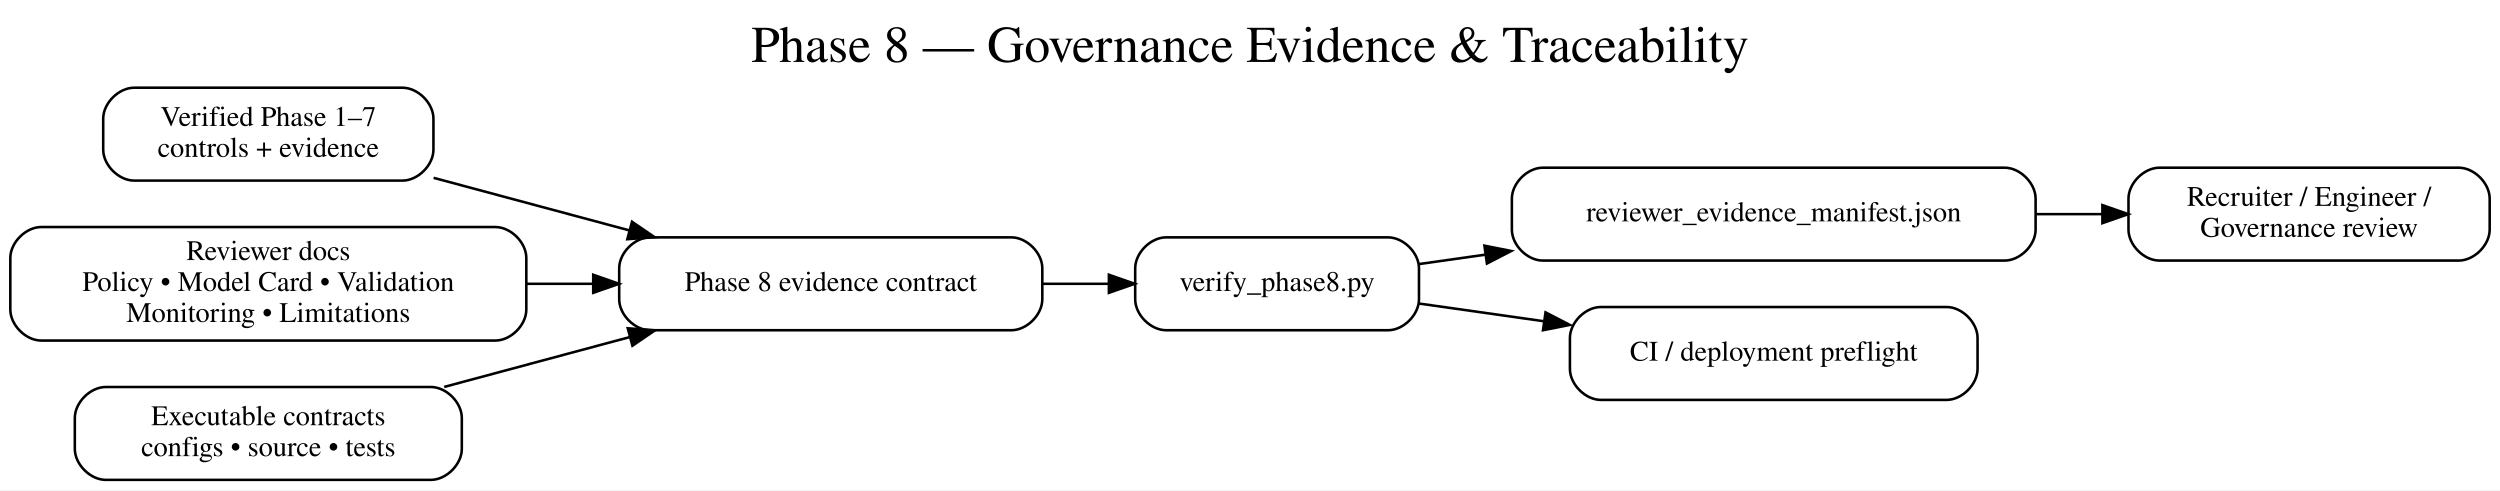
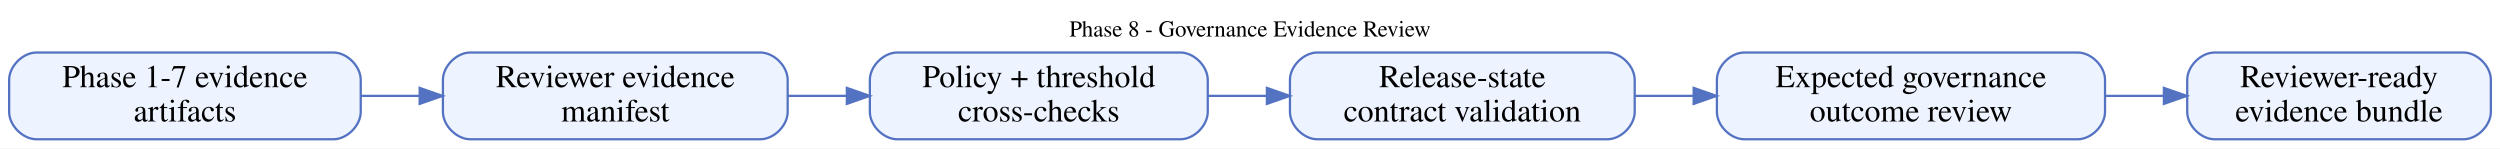
- <svg xmlns="http://www.w3.org/2000/svg" width="969pt" height="190pt" viewBox="0.00 0.00 969.00 190.00">
-   <g id="graph0" class="graph" transform="scale(1 1) rotate(0) translate(4 186)">
-     <polygon fill="white" stroke="transparent" points="-4,4 -4,-186 965,-186 965,4 -4,4" />
-     <text text-anchor="middle" x="480.5" y="-162" font-family="Times,serif" font-size="20.00">Phase 8 — Governance Evidence &amp; Traceability</text>
+ <svg xmlns="http://www.w3.org/2000/svg" width="1095pt" height="65pt" viewBox="0.00 0.00 1095.00 65.00">
+   <g id="graph0" class="graph" transform="scale(1 1) rotate(0) translate(4 61)">
+     <polygon fill="white" stroke="transparent" points="-4,4 -4,-61 1091,-61 1091,4 -4,4" />
+     <text text-anchor="middle" x="543.5" y="-45" font-family="Times,serif" font-size="10.00">Phase 8 - Governance Evidence Review</text>
    <g id="node1" class="node">
-       <path fill="none" stroke="black" d="M152,-152C152,-152 48,-152 48,-152 42,-152 36,-146 36,-140 36,-140 36,-128 36,-128 36,-122 42,-116 48,-116 48,-116 152,-116 152,-116 158,-116 164,-122 164,-128 164,-128 164,-140 164,-140 164,-146 158,-152 152,-152" />
-       <text text-anchor="middle" x="100" y="-137.2" font-family="Times,serif" font-size="11.00">Verified Phase 1–7</text>
-       <text text-anchor="middle" x="100" y="-125.2" font-family="Times,serif" font-size="11.00">controls + evidence</text>
+       <path fill="#eef4ff" stroke="#5472c2" d="M142,-38C142,-38 12,-38 12,-38 6,-38 0,-32 0,-26 0,-26 0,-12 0,-12 0,-6 6,0 12,0 12,0 142,0 142,0 148,0 154,-6 154,-12 154,-12 154,-26 154,-26 154,-32 148,-38 142,-38" />
+       <text text-anchor="middle" x="77" y="-22.8" font-family="Times,serif" font-size="14.00">Phase 1-7 evidence</text>
+       <text text-anchor="middle" x="77" y="-7.8" font-family="Times,serif" font-size="14.00">artifacts</text>
+     </g>
+     <g id="node2" class="node">
+       <path fill="#eef4ff" stroke="#5472c2" d="M329,-38C329,-38 202,-38 202,-38 196,-38 190,-32 190,-26 190,-26 190,-12 190,-12 190,-6 196,0 202,0 202,0 329,0 329,0 335,0 341,-6 341,-12 341,-12 341,-26 341,-26 341,-32 335,-38 329,-38" />
+       <text text-anchor="middle" x="265.5" y="-22.8" font-family="Times,serif" font-size="14.00">Reviewer evidence</text>
+       <text text-anchor="middle" x="265.5" y="-7.8" font-family="Times,serif" font-size="14.00">manifest</text>
+     </g>
+     <g id="edge1" class="edge">
+       <path fill="none" stroke="#5472c2" d="M154.13,-19C162.5,-19 171.07,-19 179.55,-19" />
+       <polygon fill="#5472c2" stroke="#5472c2" points="179.82,-22.5 189.82,-19 179.82,-15.5 179.82,-22.5" />
+     </g>
+     <g id="node3" class="node">
+       <path fill="#eef4ff" stroke="#5472c2" d="M513,-38C513,-38 389,-38 389,-38 383,-38 377,-32 377,-26 377,-26 377,-12 377,-12 377,-6 383,0 389,0 389,0 513,0 513,0 519,0 525,-6 525,-12 525,-12 525,-26 525,-26 525,-32 519,-38 513,-38" />
+       <text text-anchor="middle" x="451" y="-22.8" font-family="Times,serif" font-size="14.00">Policy + threshold</text>
+       <text text-anchor="middle" x="451" y="-7.8" font-family="Times,serif" font-size="14.00">cross-checks</text>
+     </g>
+     <g id="edge2" class="edge">
+       <path fill="none" stroke="#5472c2" d="M341.14,-19C349.62,-19 358.31,-19 366.9,-19" />
+       <polygon fill="#5472c2" stroke="#5472c2" points="366.92,-22.5 376.92,-19 366.92,-15.5 366.92,-22.5" />
    </g>
    <g id="node4" class="node">
-       <path fill="none" stroke="black" d="M388,-94C388,-94 248,-94 248,-94 242,-94 236,-88 236,-82 236,-82 236,-70 236,-70 236,-64 242,-58 248,-58 248,-58 388,-58 388,-58 394,-58 400,-64 400,-70 400,-70 400,-82 400,-82 400,-88 394,-94 388,-94" />
-       <text text-anchor="middle" x="318" y="-73.2" font-family="Times,serif" font-size="11.00">Phase 8 evidence contract</text>
-     </g>
-     <g id="edge1" class="edge">
-       <path fill="none" stroke="black" d="M164.06,-117.07C187.8,-110.69 215.07,-103.37 239.95,-96.69" />
-       <polygon fill="black" stroke="black" points="240.97,-100.04 249.72,-94.07 239.15,-93.28 240.97,-100.04" />
-     </g>
-     <g id="node2" class="node">
-       <path fill="none" stroke="black" d="M188,-98C188,-98 12,-98 12,-98 6,-98 0,-92 0,-86 0,-86 0,-66 0,-66 0,-60 6,-54 12,-54 12,-54 188,-54 188,-54 194,-54 200,-60 200,-66 200,-66 200,-86 200,-86 200,-92 194,-98 188,-98" />
-       <text text-anchor="middle" x="100" y="-85.2" font-family="Times,serif" font-size="11.00">Reviewer docs</text>
-       <text text-anchor="middle" x="100" y="-73.2" font-family="Times,serif" font-size="11.00">Policy • Model Card • Validation</text>
-       <text text-anchor="middle" x="100" y="-61.2" font-family="Times,serif" font-size="11.00">Monitoring • Limitations</text>
-     </g>
-     <g id="edge2" class="edge">
-       <path fill="none" stroke="black" d="M200.15,-76C208.66,-76 217.25,-76 225.7,-76" />
-       <polygon fill="black" stroke="black" points="225.93,-79.5 235.93,-76 225.93,-72.5 225.93,-79.5" />
-     </g>
-     <g id="node3" class="node">
-       <path fill="none" stroke="black" d="M163,-36C163,-36 37,-36 37,-36 31,-36 25,-30 25,-24 25,-24 25,-12 25,-12 25,-6 31,0 37,0 37,0 163,0 163,0 169,0 175,-6 175,-12 175,-12 175,-24 175,-24 175,-30 169,-36 163,-36" />
-       <text text-anchor="middle" x="100" y="-21.2" font-family="Times,serif" font-size="11.00">Executable contracts</text>
-       <text text-anchor="middle" x="100" y="-9.2" font-family="Times,serif" font-size="11.00">configs • source • tests</text>
+       <path fill="#eef4ff" stroke="#5472c2" d="M700,-38C700,-38 573,-38 573,-38 567,-38 561,-32 561,-26 561,-26 561,-12 561,-12 561,-6 567,0 573,0 573,0 700,0 700,0 706,0 712,-6 712,-12 712,-12 712,-26 712,-26 712,-32 706,-38 700,-38" />
+       <text text-anchor="middle" x="636.5" y="-22.8" font-family="Times,serif" font-size="14.00">Release-state</text>
+       <text text-anchor="middle" x="636.5" y="-7.8" font-family="Times,serif" font-size="14.00">contract validation</text>
    </g>
    <g id="edge3" class="edge">
-       <path fill="none" stroke="black" d="M168.16,-36.03C190.92,-42.14 216.51,-49.02 239.97,-55.32" />
-       <polygon fill="black" stroke="black" points="239.32,-58.76 249.88,-57.98 241.13,-52 239.32,-58.76" />
+       <path fill="none" stroke="#5472c2" d="M525.05,-19C533.53,-19 542.23,-19 550.84,-19" />
+       <polygon fill="#5472c2" stroke="#5472c2" points="550.9,-22.5 560.9,-19 550.9,-15.5 550.9,-22.5" />
    </g>
    <g id="node5" class="node">
-       <path fill="none" stroke="black" d="M534,-94C534,-94 448,-94 448,-94 442,-94 436,-88 436,-82 436,-82 436,-70 436,-70 436,-64 442,-58 448,-58 448,-58 534,-58 534,-58 540,-58 546,-64 546,-70 546,-70 546,-82 546,-82 546,-88 540,-94 534,-94" />
-       <text text-anchor="middle" x="491" y="-73.2" font-family="Times,serif" font-size="11.00">verify_phase8.py</text>
+       <path fill="#eef4ff" stroke="#5472c2" d="M906,-38C906,-38 760,-38 760,-38 754,-38 748,-32 748,-26 748,-26 748,-12 748,-12 748,-6 754,0 760,0 760,0 906,0 906,0 912,0 918,-6 918,-12 918,-12 918,-26 918,-26 918,-32 912,-38 906,-38" />
+       <text text-anchor="middle" x="833" y="-22.8" font-family="Times,serif" font-size="14.00">Expected governance</text>
+       <text text-anchor="middle" x="833" y="-7.8" font-family="Times,serif" font-size="14.00">outcome review</text>
    </g>
    <g id="edge4" class="edge">
-       <path fill="none" stroke="black" d="M400.24,-76C408.82,-76 417.45,-76 425.8,-76" />
-       <polygon fill="black" stroke="black" points="425.81,-79.5 435.81,-76 425.81,-72.5 425.81,-79.5" />
+       <path fill="none" stroke="#5472c2" d="M712.14,-19C720.54,-19 729.17,-19 737.77,-19" />
+       <polygon fill="#5472c2" stroke="#5472c2" points="737.83,-22.5 747.83,-19 737.83,-15.5 737.83,-22.5" />
    </g>
    <g id="node6" class="node">
-       <path fill="none" stroke="black" d="M773,-121C773,-121 594,-121 594,-121 588,-121 582,-115 582,-109 582,-109 582,-97 582,-97 582,-91 588,-85 594,-85 594,-85 773,-85 773,-85 779,-85 785,-91 785,-97 785,-97 785,-109 785,-109 785,-115 779,-121 773,-121" />
-       <text text-anchor="middle" x="683.5" y="-100.2" font-family="Times,serif" font-size="11.00">reviewer_evidence_manifest.json</text>
+       <path fill="#eef4ff" stroke="#5472c2" d="M1075,-38C1075,-38 966,-38 966,-38 960,-38 954,-32 954,-26 954,-26 954,-12 954,-12 954,-6 960,0 966,0 966,0 1075,0 1075,0 1081,0 1087,-6 1087,-12 1087,-12 1087,-26 1087,-26 1087,-32 1081,-38 1075,-38" />
+       <text text-anchor="middle" x="1020.5" y="-22.8" font-family="Times,serif" font-size="14.00">Reviewer-ready</text>
+       <text text-anchor="middle" x="1020.5" y="-7.8" font-family="Times,serif" font-size="14.00">evidence bundle</text>
    </g>
    <g id="edge5" class="edge">
-       <path fill="none" stroke="black" d="M546.08,-83.66C554.23,-84.82 562.88,-86.05 571.72,-87.3" />
-       <polygon fill="black" stroke="black" points="571.36,-90.78 581.75,-88.72 572.34,-83.85 571.36,-90.78" />
-     </g>
-     <g id="node8" class="node">
-       <path fill="none" stroke="black" d="M750.5,-67C750.5,-67 616.5,-67 616.5,-67 610.5,-67 604.5,-61 604.5,-55 604.5,-55 604.5,-43 604.5,-43 604.5,-37 610.5,-31 616.5,-31 616.5,-31 750.5,-31 750.5,-31 756.5,-31 762.5,-37 762.5,-43 762.5,-43 762.5,-55 762.5,-55 762.5,-61 756.5,-67 750.5,-67" />
-       <text text-anchor="middle" x="683.5" y="-46.2" font-family="Times,serif" font-size="11.00">CI / deployment preflight</text>
-     </g>
-     <g id="edge7" class="edge">
-       <path fill="none" stroke="black" d="M546.08,-68.34C561.11,-66.2 577.83,-63.83 594.28,-61.5" />
-       <polygon fill="black" stroke="black" points="595.05,-64.93 604.46,-60.06 594.07,-58 595.05,-64.93" />
-     </g>
-     <g id="node7" class="node">
-       <path fill="none" stroke="black" d="M949,-121C949,-121 833,-121 833,-121 827,-121 821,-115 821,-109 821,-109 821,-97 821,-97 821,-91 827,-85 833,-85 833,-85 949,-85 949,-85 955,-85 961,-91 961,-97 961,-97 961,-109 961,-109 961,-115 955,-121 949,-121" />
-       <text text-anchor="middle" x="891" y="-106.2" font-family="Times,serif" font-size="11.00">Recruiter / Engineer /</text>
-       <text text-anchor="middle" x="891" y="-94.2" font-family="Times,serif" font-size="11.00">Governance review</text>
-     </g>
-     <g id="edge6" class="edge">
-       <path fill="none" stroke="black" d="M785.14,-103C793.75,-103 802.37,-103 810.77,-103" />
-       <polygon fill="black" stroke="black" points="810.89,-106.5 820.89,-103 810.89,-99.5 810.89,-106.5" />
+       <path fill="none" stroke="#5472c2" d="M918.07,-19C926.58,-19 935.2,-19 943.63,-19" />
+       <polygon fill="#5472c2" stroke="#5472c2" points="943.79,-22.5 953.79,-19 943.79,-15.5 943.79,-22.5" />
    </g>
  </g>
</svg>
